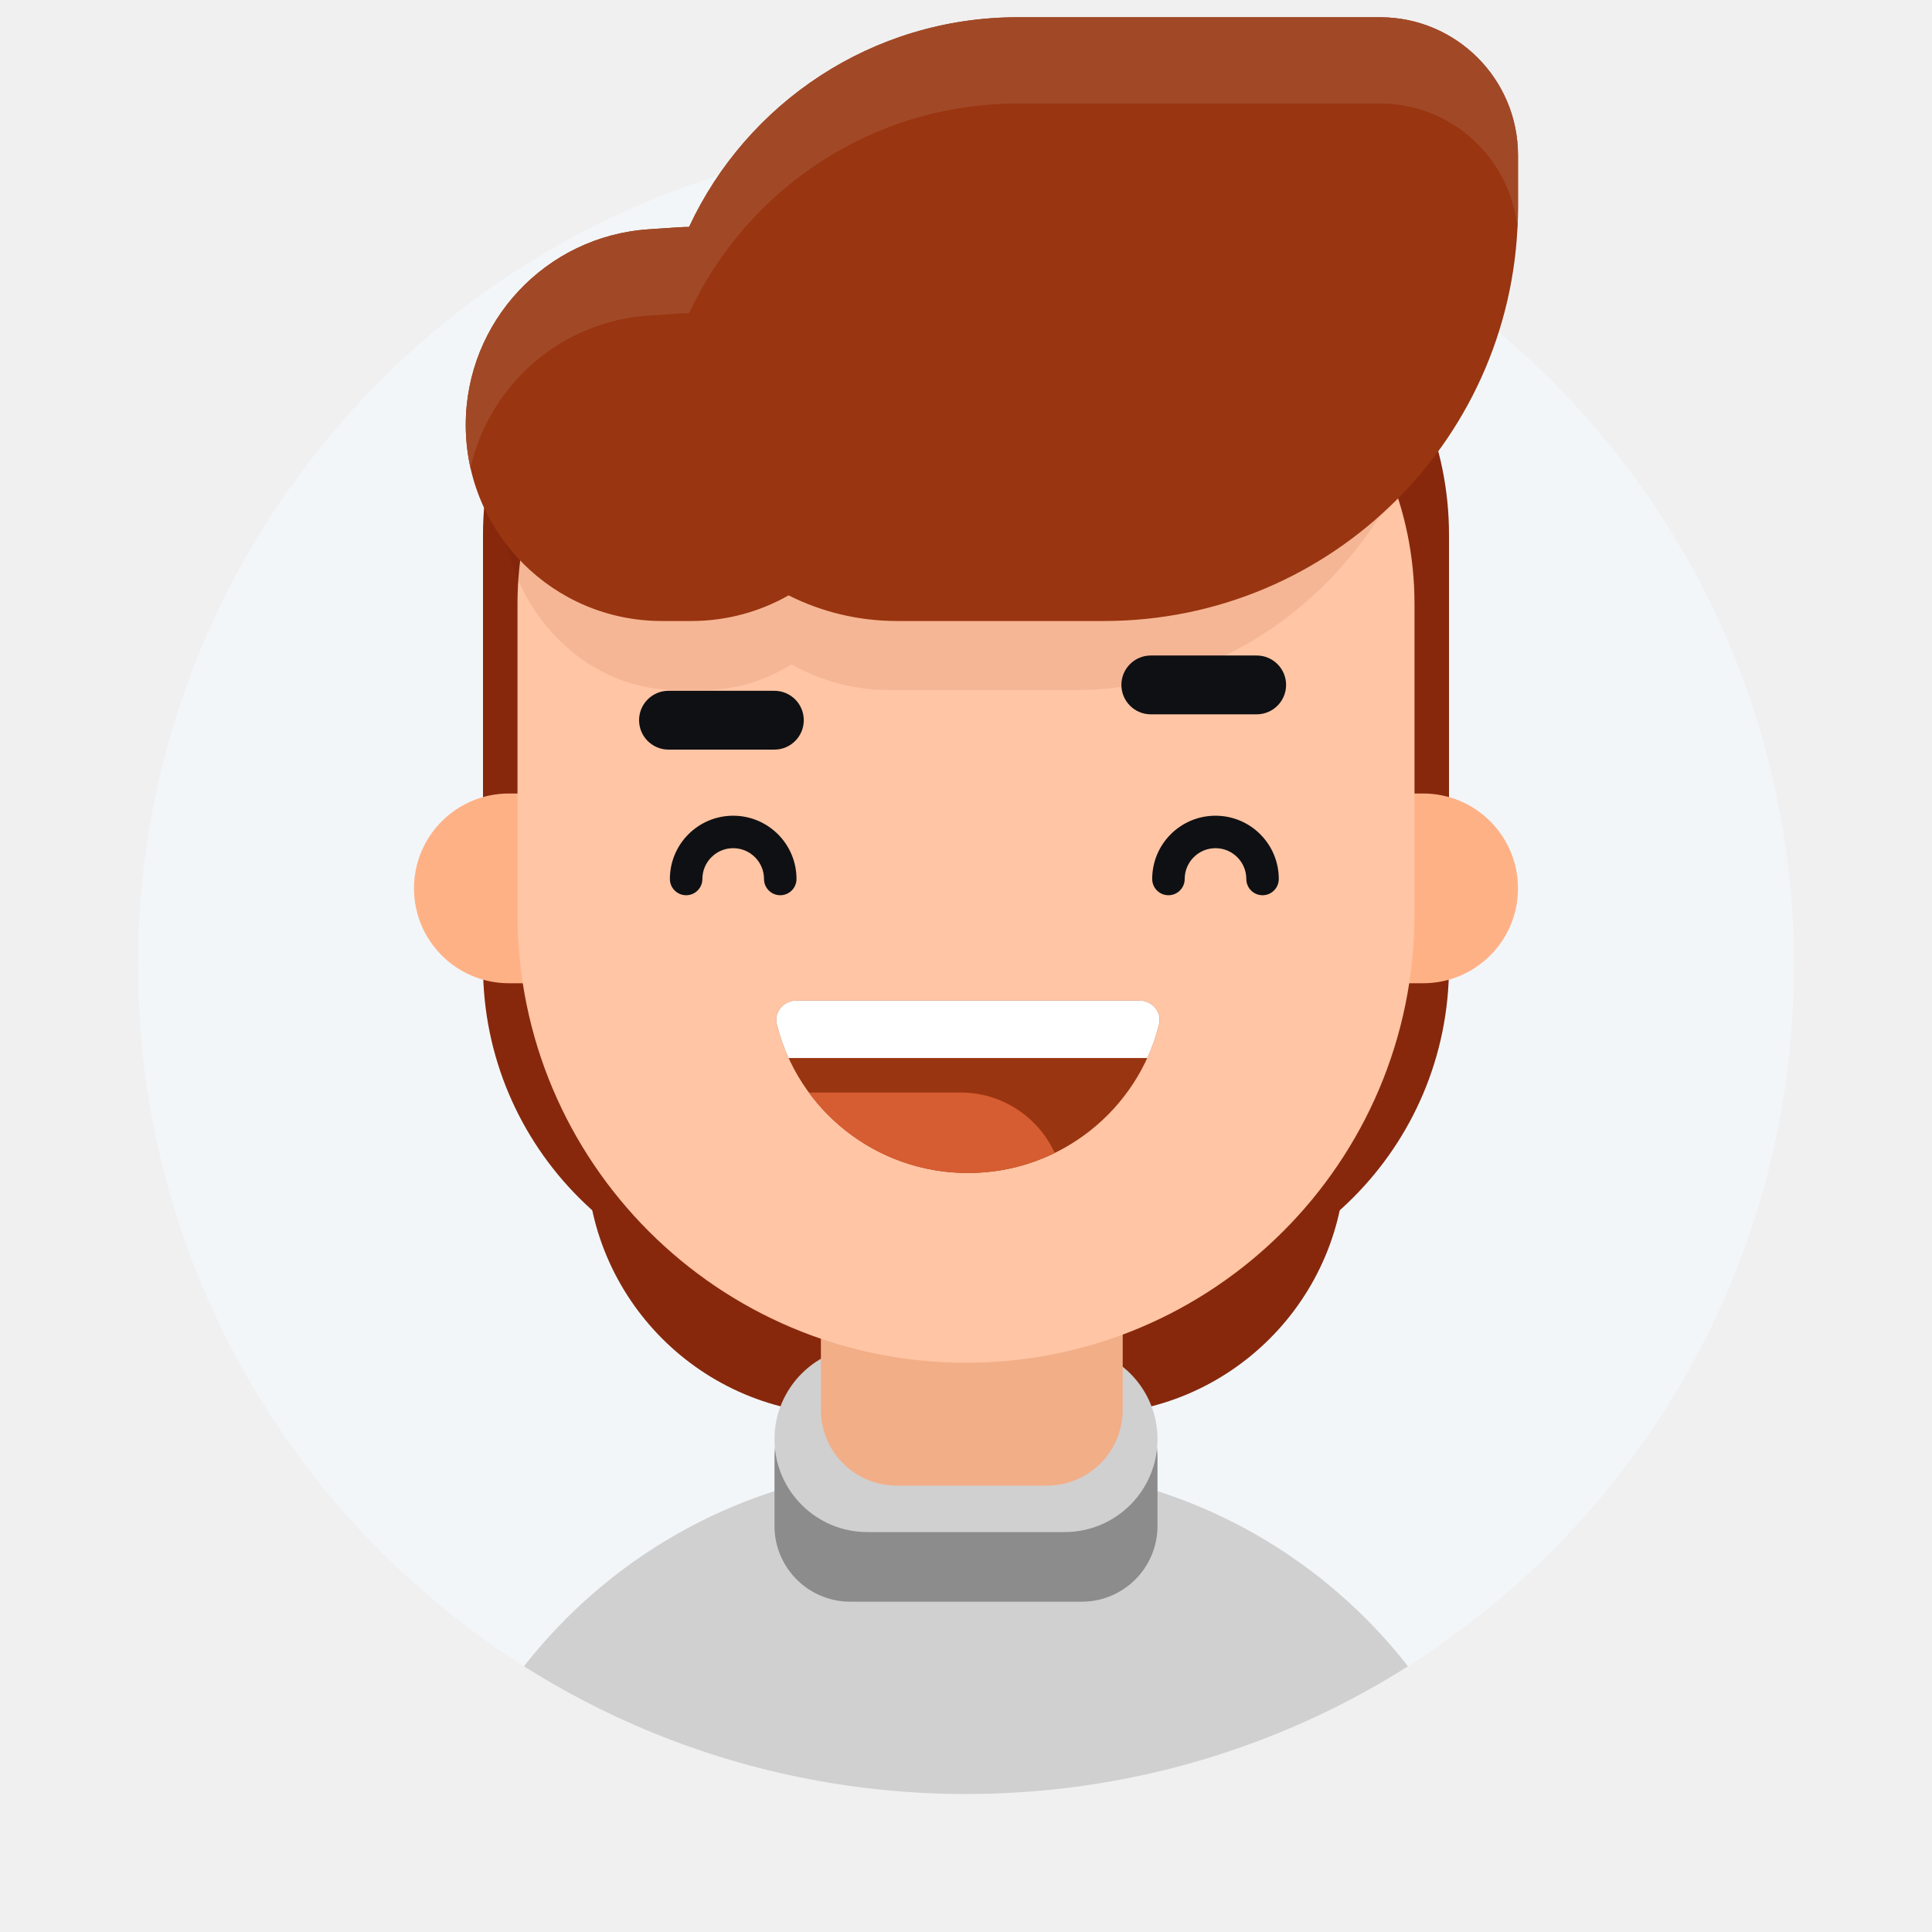
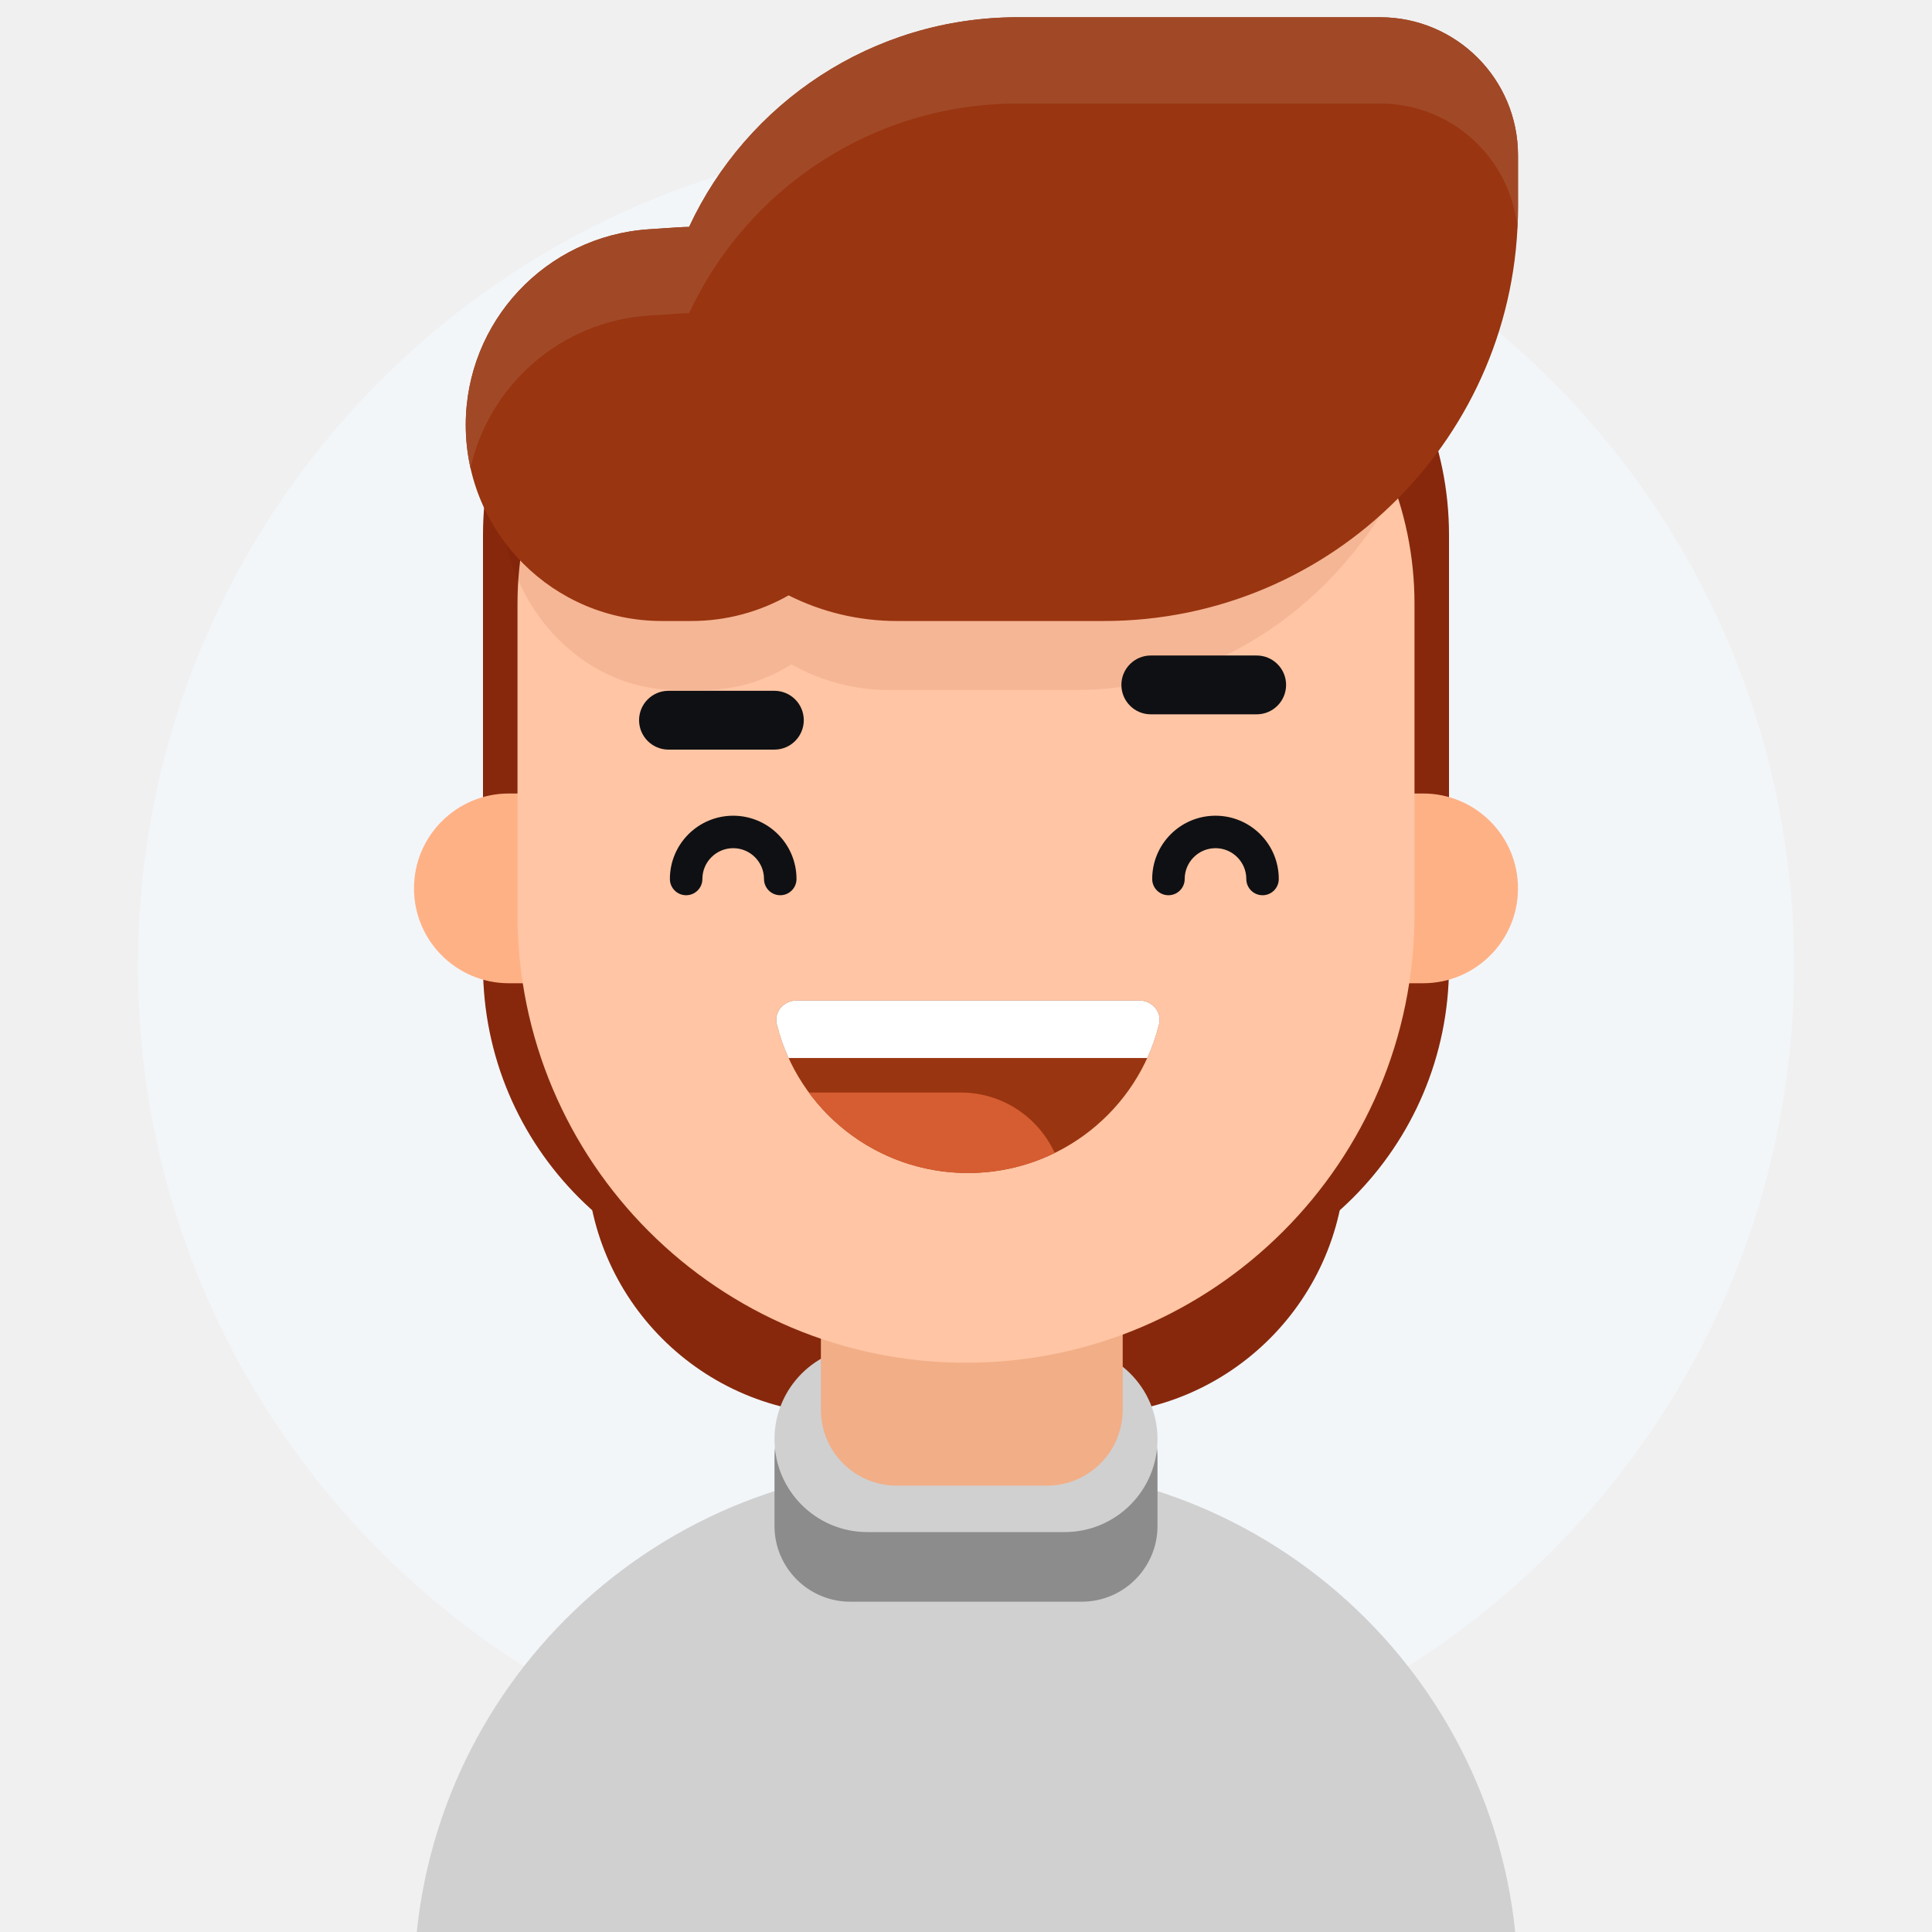
<svg xmlns="http://www.w3.org/2000/svg" width="56" height="56" viewBox="0 0 56 56" fill="none">
  <g clip-path="url(#clip0_1283_1977)">
-     <mask id="mask0_1283_1977" style="mask-type:alpha" maskUnits="userSpaceOnUse" x="4" y="-11" width="48" height="63">
-       <path d="M52 28C52 41.255 41.255 52 28 52C14.745 52 4 41.255 4 28C4 -0.25 14.745 -10.5 28 -10.5C41.255 -10.5 52 0.5 52 28Z" fill="#FF0000" />
-     </mask>
    <g mask="url(#mask0_1283_1977)">
      <path d="M52 28C52 41.255 41.255 52 28 52C14.745 52 4 41.255 4 28C4 14.745 14.745 4 28 4C41.255 4 52 14.745 52 28Z" fill="#F2F6F9" />
      <path d="M14 15.5C14 10.253 18.253 6 23.5 6H32.5C37.747 6 42 10.253 42 15.5V28C42 33.247 37.747 37.5 32.5 37.5H23.5C18.253 37.5 14 33.247 14 28V15.5Z" fill="#87280C" />
      <path d="M17 15.5C17 11.358 20.358 8 24.5 8H31.5C35.642 8 39 11.358 39 15.5V33.5C39 37.642 35.642 41 31.5 41H24.5C20.358 41 17 37.642 17 33.5V15.5Z" fill="#87280C" />
      <path d="M12 25.75C12 24.231 13.231 23 14.75 23H41.25C42.769 23 44 24.231 44 25.75C44 27.269 42.769 28.5 41.25 28.5H14.75C13.231 28.5 12 27.269 12 25.75Z" fill="#FFB186" />
      <path d="M12 57.568C12 49.246 18.746 42.5 27.068 42.5H28.932C37.254 42.5 44 49.246 44 57.568V64.432C44 72.754 37.254 79.5 28.932 79.5H27.068C18.746 79.5 12 72.754 12 64.432V57.568Z" fill="#D0D0D0" />
      <path d="M22.449 42.231C22.449 41.018 23.433 40.034 24.646 40.034H31.354C32.568 40.034 33.551 41.018 33.551 42.231V44.229C33.551 45.443 32.568 46.426 31.354 46.426H24.646C23.433 46.426 22.449 45.443 22.449 44.229V42.231Z" fill="#8C8C8C" />
      <path d="M22.449 41.716C22.449 40.23 23.654 39.025 25.14 39.025H30.86C32.346 39.025 33.551 40.23 33.551 41.716C33.551 43.203 32.346 44.408 30.86 44.408H25.14C23.654 44.408 22.449 43.203 22.449 41.716Z" fill="#D0D0D0" />
      <path d="M23.794 30.456C23.794 29.242 24.778 28.258 25.992 28.258H30.345C31.558 28.258 32.542 29.242 32.542 30.456V40.864C32.542 42.078 31.558 43.062 30.345 43.062H25.992C24.778 43.062 23.794 42.078 23.794 40.864V30.456Z" fill="#F2AE87" />
      <path d="M15 17.5C15 11.977 19.477 7.5 25 7.5H31C36.523 7.5 41 11.977 41 17.5V26.5C41 33.68 35.18 39.5 28 39.5C20.82 39.5 15 33.68 15 26.5V17.5Z" fill="#FFC5A4" />
      <g style="mix-blend-mode:multiply" opacity="0.1">
        <path d="M22.938 19.257C22.18 19.734 21.309 20 20.398 20H19.624C16.794 20 14.5 17.456 14.5 14.317C14.5 11.325 16.592 8.845 19.283 8.646L20.056 8.589C20.15 8.582 20.244 8.578 20.338 8.577C21.843 4.988 25.122 2.5 28.926 2.5H38.393C40.385 2.5 42 4.291 42 6.5V8C42 14.627 37.156 20 31.18 20H25.77C24.752 20 23.79 19.732 22.938 19.257Z" fill="#993510" />
      </g>
      <path d="M22.858 17.257C22.018 17.734 21.052 18 20.042 18H19.183C16.044 18 13.5 15.456 13.5 12.317C13.5 9.325 15.82 6.845 18.805 6.646L19.662 6.589C19.767 6.582 19.871 6.578 19.974 6.577C21.644 2.988 25.281 0.5 29.5 0.5H40C42.209 0.5 44 2.291 44 4.5V6C44 12.627 38.627 18 32 18H26C24.87 18 23.803 17.732 22.858 17.257Z" fill="#993510" />
      <path fill-rule="evenodd" clip-rule="evenodd" d="M43.983 6.634C43.799 4.597 42.086 3 40 3H29.5C25.281 3 21.644 5.488 19.974 9.077C19.871 9.078 19.767 9.082 19.662 9.089L18.805 9.146C16.247 9.317 14.178 11.161 13.638 13.567C13.548 13.165 13.5 12.746 13.5 12.317C13.5 9.325 15.82 6.845 18.805 6.646L19.662 6.589C19.767 6.582 19.871 6.578 19.974 6.577C21.644 2.988 25.281 0.5 29.5 0.5H40C42.209 0.5 44 2.291 44 4.5V6C44 6.213 43.995 6.424 43.983 6.634Z" fill="#A14927" />
      <path d="M18.524 20.875C18.524 20.404 18.906 20.023 19.377 20.023H22.445C22.916 20.023 23.298 20.404 23.298 20.875C23.298 21.346 22.916 21.728 22.445 21.728H19.377C18.906 21.728 18.524 21.346 18.524 20.875Z" fill="#0F1013" />
      <path d="M32.504 19.852C32.504 19.382 32.886 19 33.356 19H36.425C36.896 19 37.278 19.382 37.278 19.852C37.278 20.323 36.896 20.705 36.425 20.705H33.356C32.886 20.705 32.504 20.323 32.504 19.852Z" fill="#0F1013" />
      <path fill-rule="evenodd" clip-rule="evenodd" d="M35.232 24.585C34.739 24.585 34.339 24.985 34.339 25.478C34.339 25.738 34.128 25.949 33.868 25.949C33.608 25.949 33.397 25.738 33.397 25.478C33.397 24.465 34.218 23.644 35.232 23.644C36.245 23.644 37.066 24.465 37.066 25.478C37.066 25.738 36.856 25.949 36.596 25.949C36.336 25.949 36.125 25.738 36.125 25.478C36.125 24.985 35.725 24.585 35.232 24.585Z" fill="#0F1013" />
      <path fill-rule="evenodd" clip-rule="evenodd" d="M21.252 24.585C20.759 24.585 20.359 24.985 20.359 25.478C20.359 25.738 20.148 25.949 19.888 25.949C19.628 25.949 19.417 25.738 19.417 25.478C19.417 24.465 20.239 23.644 21.252 23.644C22.265 23.644 23.087 24.465 23.087 25.478C23.087 25.738 22.876 25.949 22.616 25.949C22.356 25.949 22.145 25.738 22.145 25.478C22.145 24.985 21.745 24.585 21.252 24.585Z" fill="#0F1013" />
      <path d="M23.093 29C22.719 29 22.426 29.329 22.517 29.692C23.134 32.166 25.38 34 28.056 34C30.732 34 32.978 32.166 33.595 29.692C33.686 29.329 33.393 29 33.019 29H23.093Z" fill="#993510" />
      <path d="M33.255 30.666C33.229 30.666 33.203 30.667 33.176 30.667H22.857C22.715 30.356 22.601 30.03 22.517 29.692C22.426 29.329 22.719 29 23.093 29H33.019C33.393 29 33.686 29.329 33.595 29.692C33.511 30.03 33.397 30.355 33.255 30.666Z" fill="white" />
      <path d="M30.572 33.42C30.099 32.385 29.055 31.667 27.843 31.667H23.445C24.483 33.081 26.162 34 28.056 34C28.959 34 29.813 33.791 30.572 33.42Z" fill="#D65D31" />
    </g>
  </g>
  <defs>
    <clipPath id="clip0_1283_1977">
      <rect width="56" height="56" fill="white" />
    </clipPath>
  </defs>
</svg>
